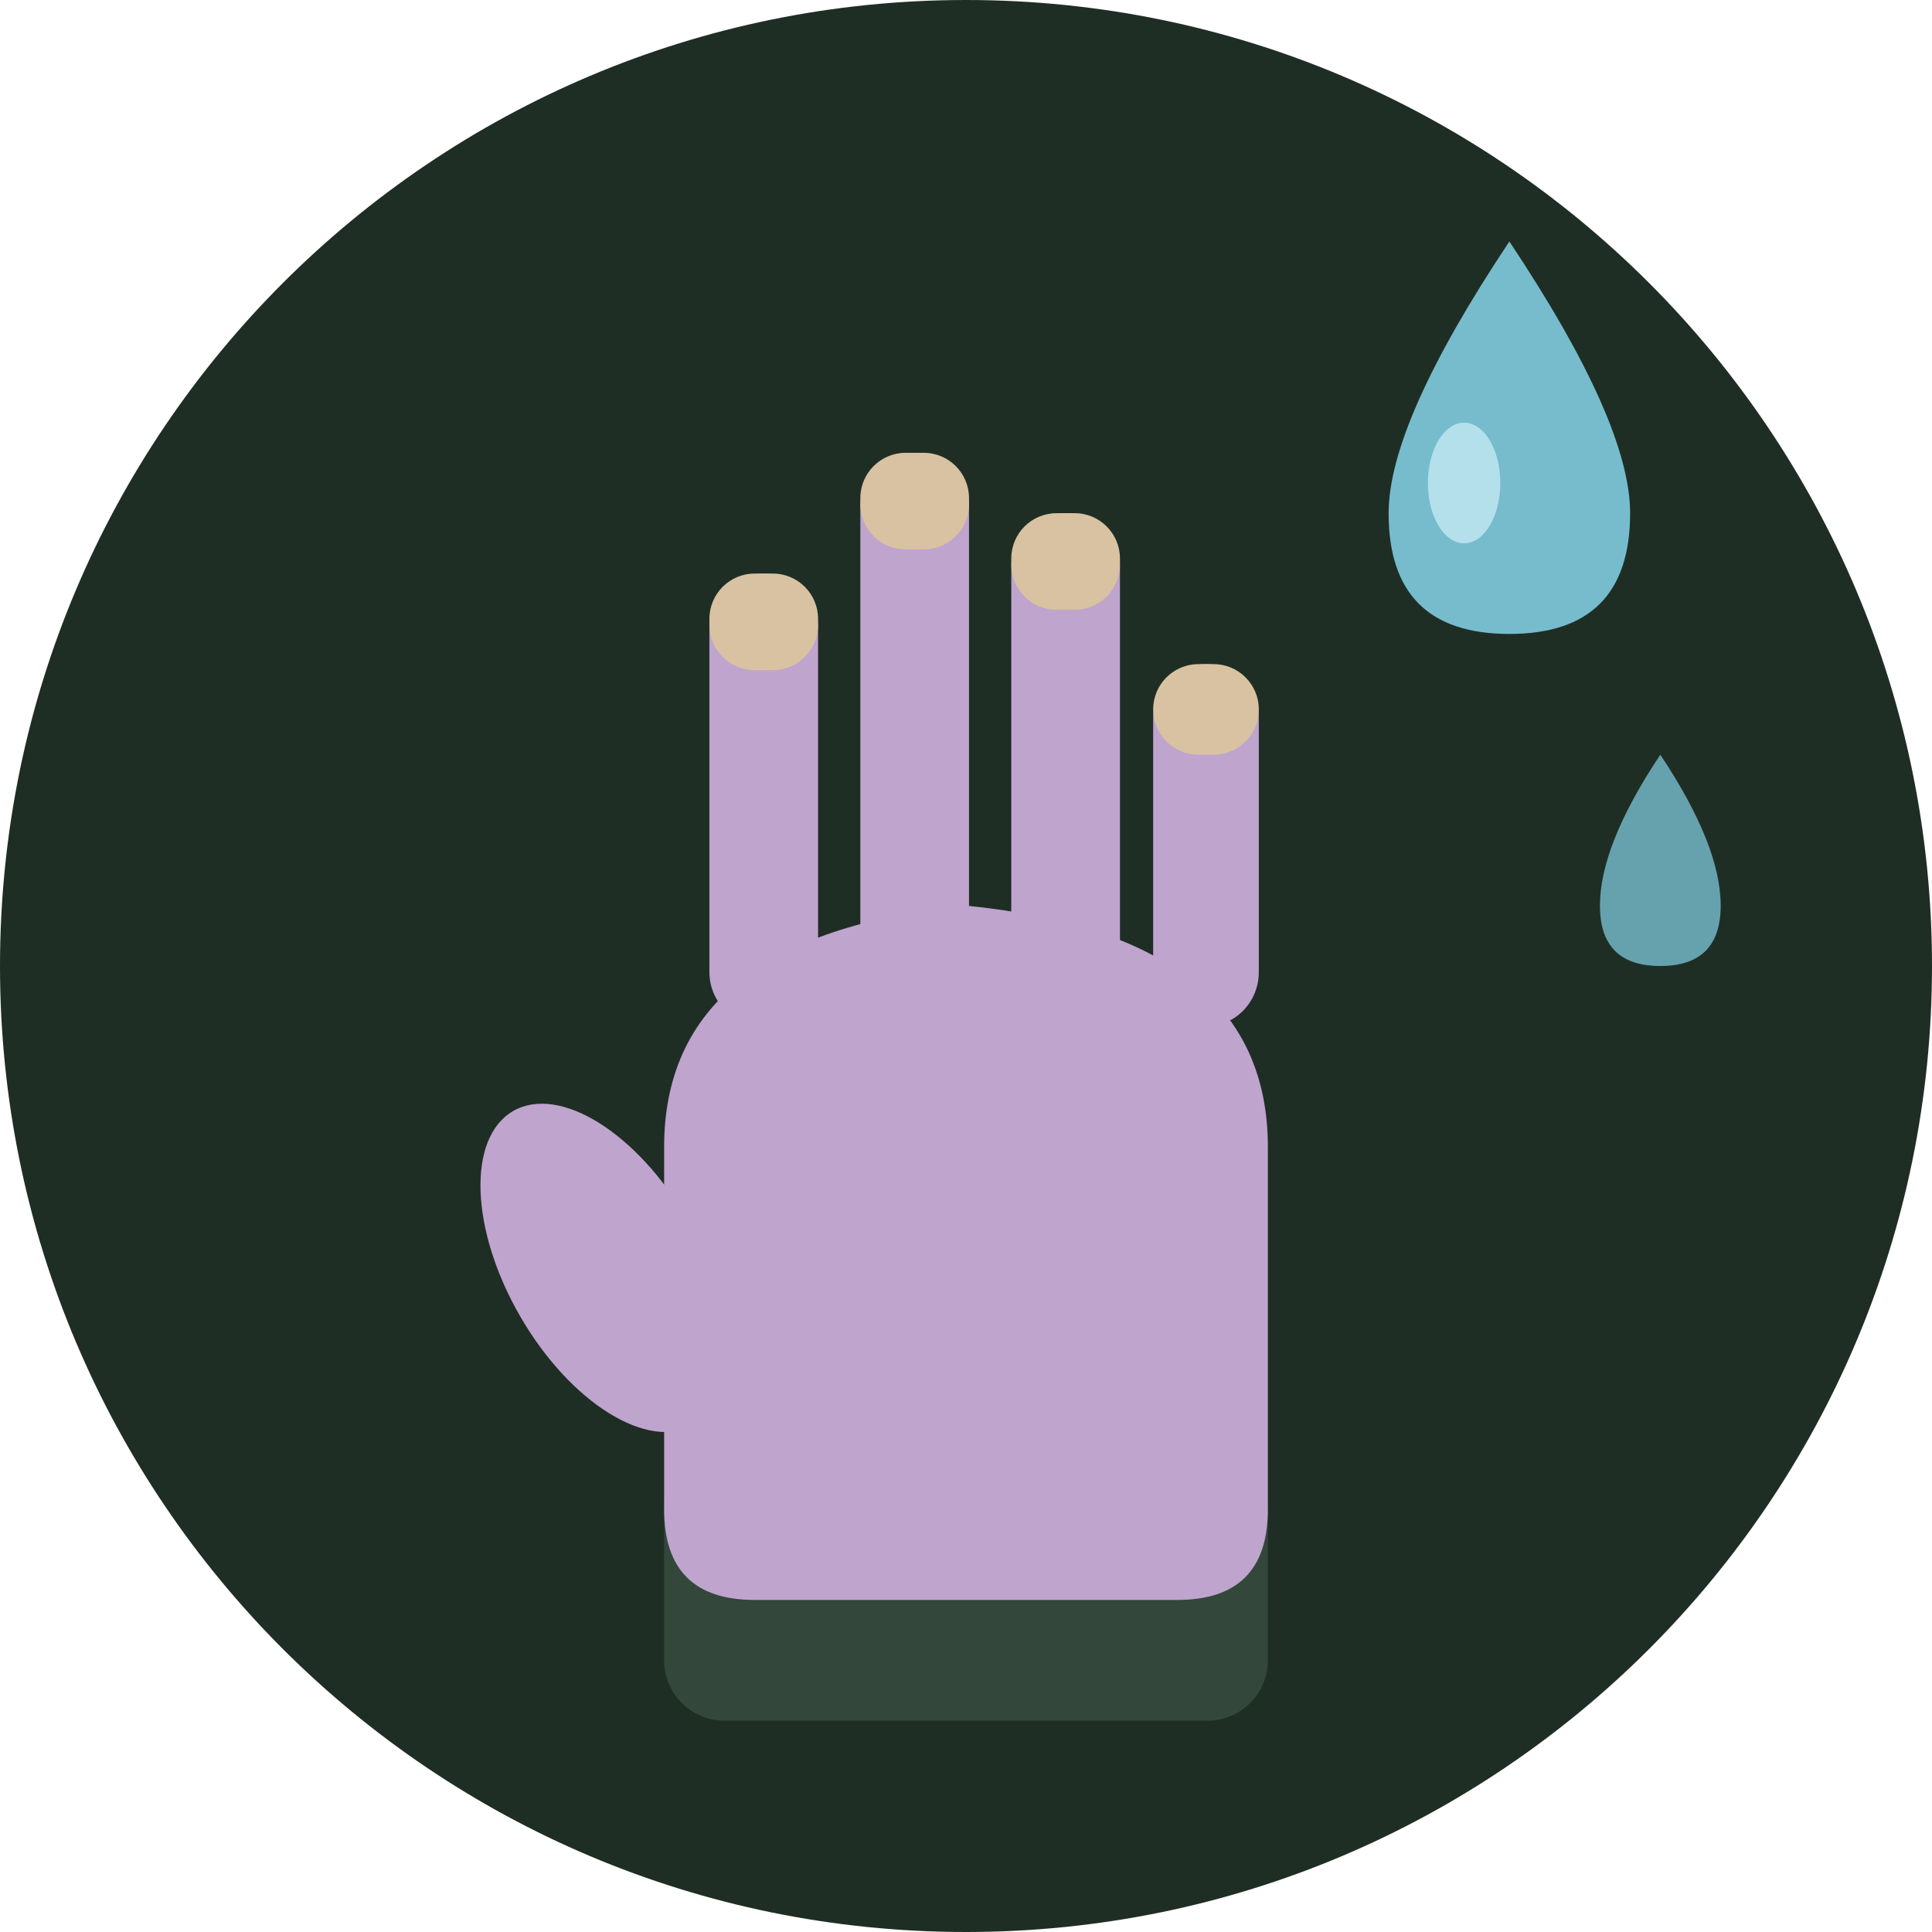
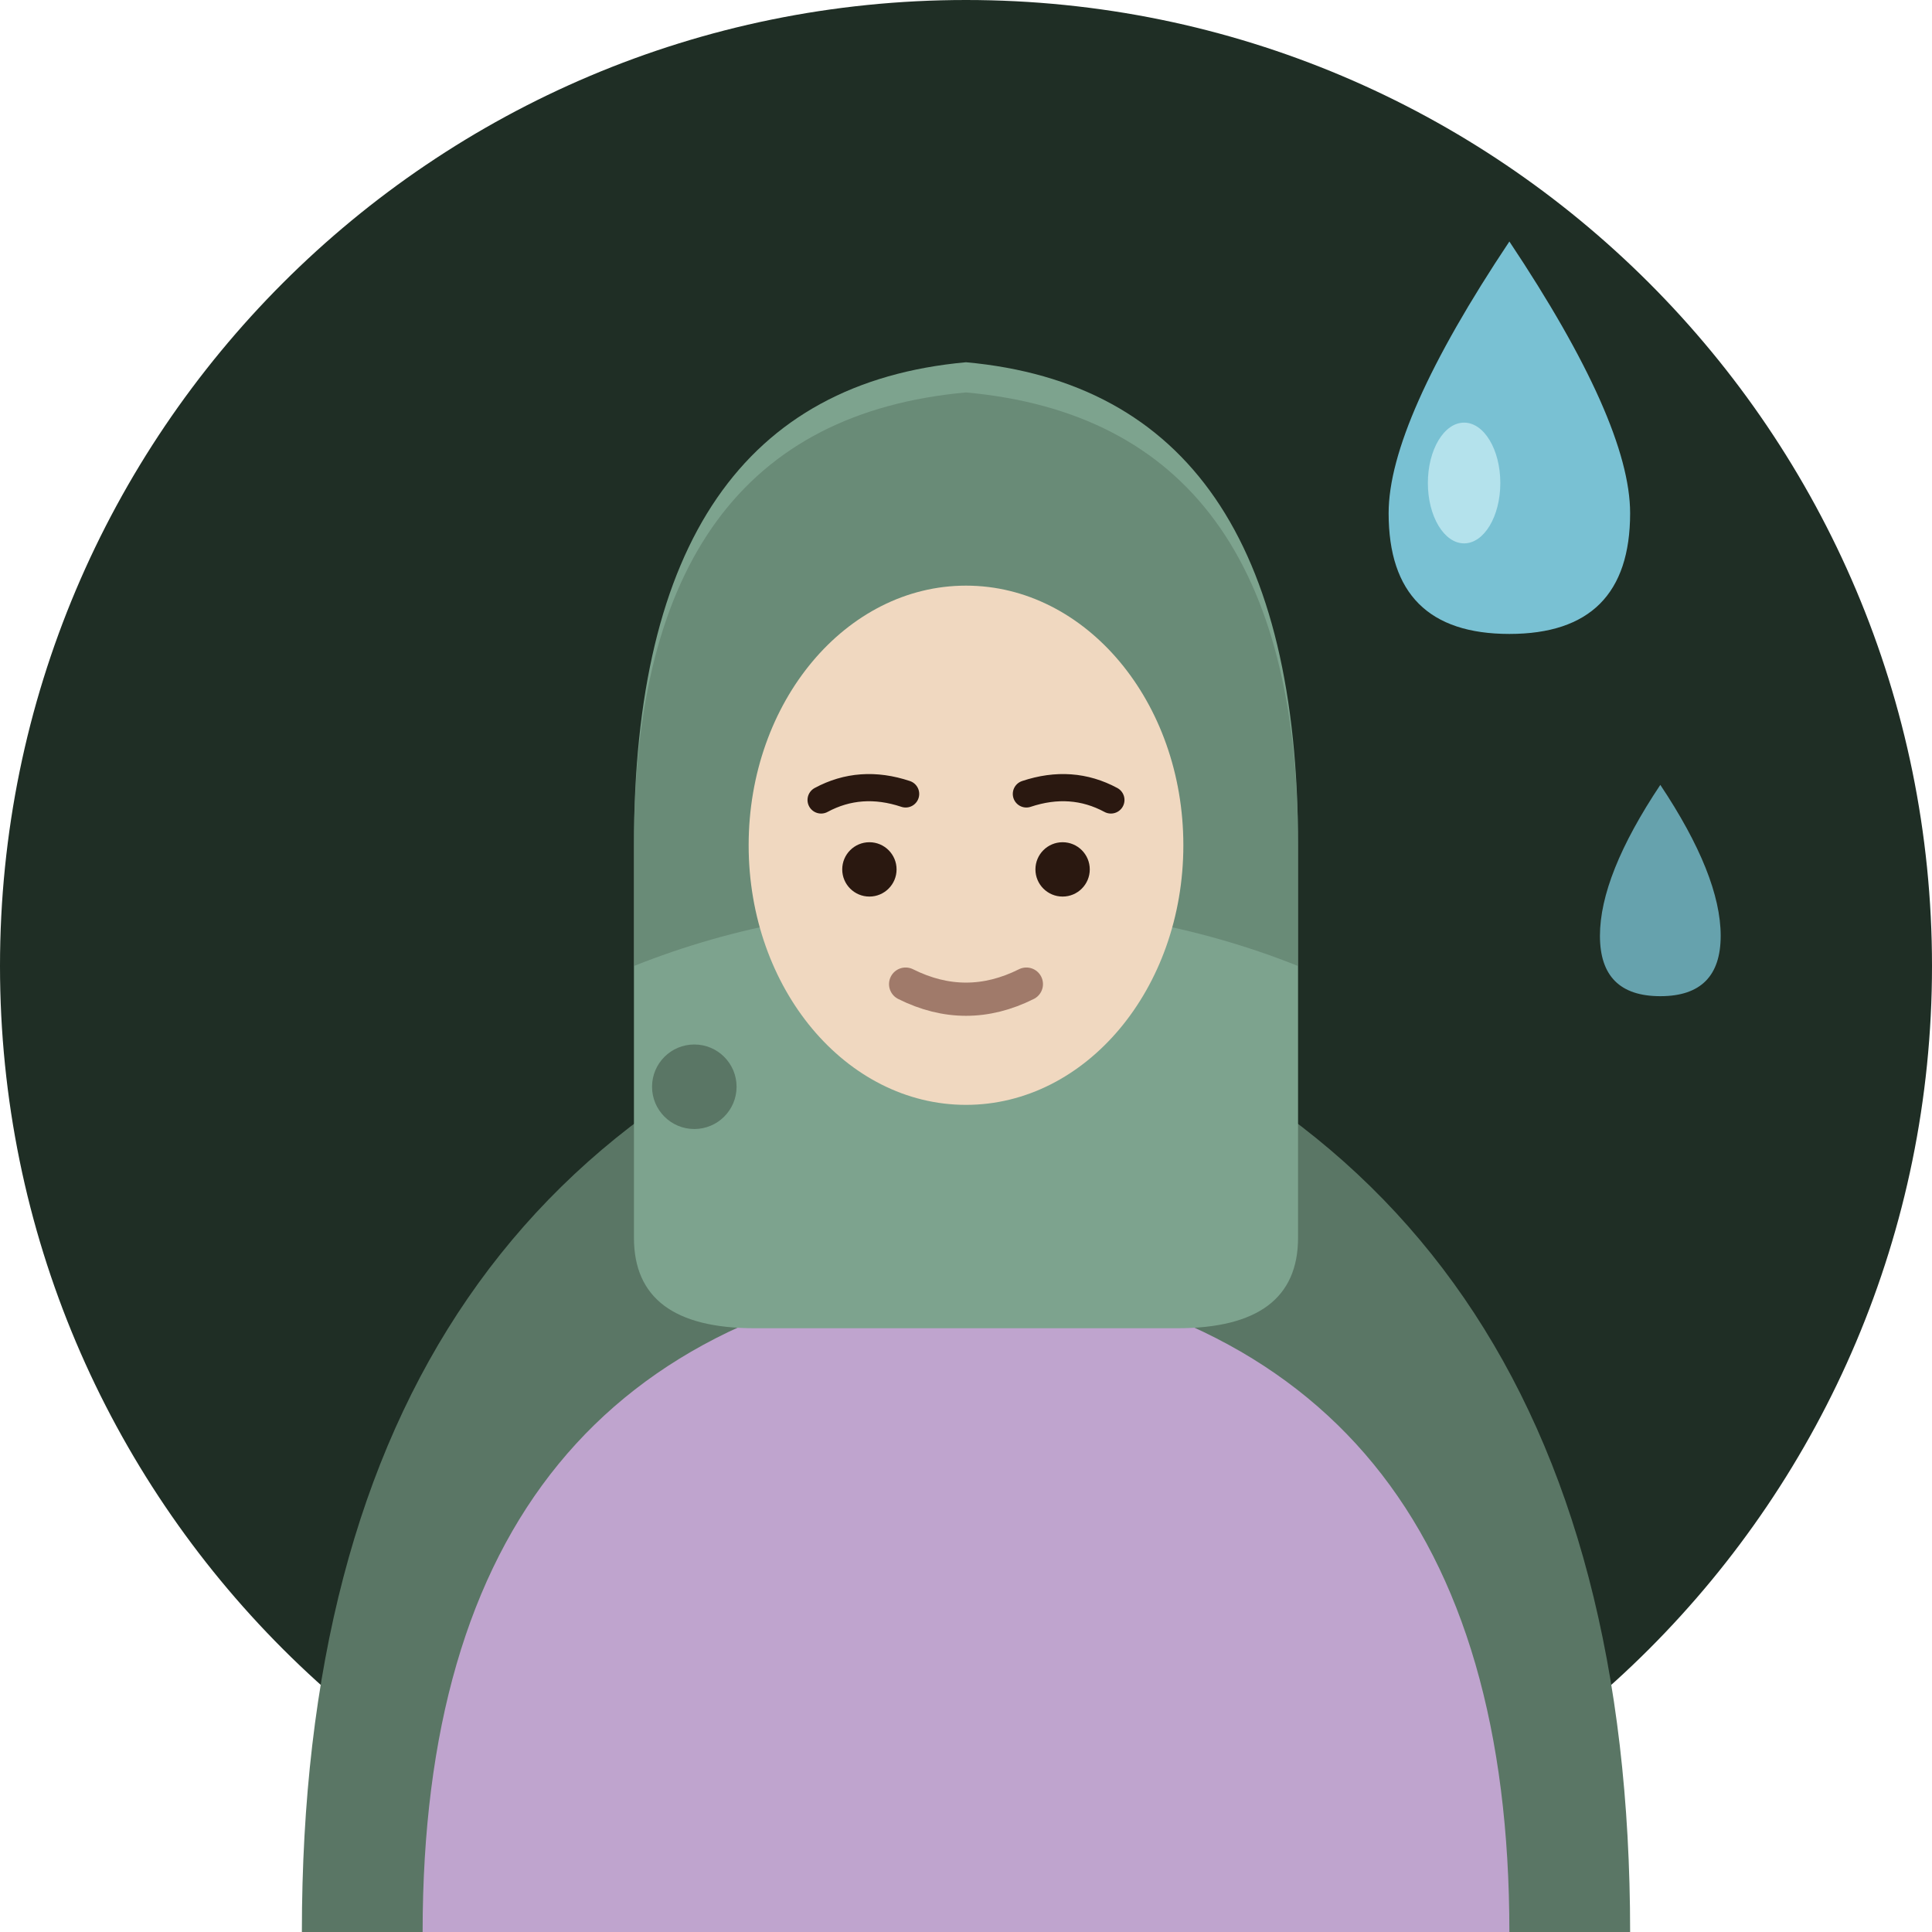
<svg xmlns="http://www.w3.org/2000/svg" viewBox="0 0 64 64" role="img" aria-label="Ayesha — values-driven (wudu-friendly) persona">
  <rect width="64" height="64" rx="32" fill="#1f2e25" />
-   <g transform="translate(0,2)">
-     <rect x="22" y="46" width="20" height="9" rx="2" fill="#33473b" />
-     <path d="M22 36 Q22 29 32 28 Q42 29 42 36 L42 48 Q42 51 39 51 L25 51 Q22 51 22 48 Z" fill="#bfa4ce" />
-     <rect x="23.5" y="17" width="3.6" height="15" rx="1.8" fill="#bfa4ce" />
-     <rect x="28.5" y="13" width="3.6" height="19" rx="1.8" fill="#bfa4ce" />
-     <rect x="33.5" y="15" width="3.6" height="17" rx="1.8" fill="#bfa4ce" />
-     <rect x="38.2" y="20" width="3.5" height="12" rx="1.8" fill="#bfa4ce" />
-     <ellipse cx="20" cy="40" rx="3.2" ry="6" fill="#bfa4ce" transform="rotate(-30 20 40)" />
-     <rect x="23.5" y="17" width="3.6" height="3.2" rx="1.5" fill="#d9c2a1" />
-     <rect x="28.5" y="13" width="3.6" height="3.2" rx="1.5" fill="#d9c2a1" />
-     <rect x="33.5" y="15" width="3.6" height="3.2" rx="1.5" fill="#d9c2a1" />
-     <rect x="38.2" y="20" width="3.5" height="3" rx="1.5" fill="#d9c2a1" />
-   </g>
-   <path d="M50 8 Q54 14 54 17 Q54 21 50 21 Q46 21 46 17 Q46 14 50 8 Z" fill="#7ec8db" opacity="0.92" />
+   <path d="M10 64 Q10 38 32 32 Q54 38 54 64 Z" fill="#5a7665" />
+   <path d="M14 64 Q14 44 32 42 Q50 44 50 64 Z" fill="#bfa4ce" />
+   <ellipse cx="32" cy="28" rx="8.8" ry="9.8" fill="#f0d8c0" />
+   <rect x="29.5" y="35" width="5" height="4" fill="#e8d2bf" />
+   <path d="M21 28 Q21 13 32 12 Q43 13 43 28            L43 41 Q43 44 39 44 L25 44 Q21 44 21 41 Z" fill="#7da38e" />
+   <path d="M21 28 Q21 14 32 13 Q43 14 43 28            L43 32 Q38 30 32 30 Q26 30 21 32 Z" fill="#5a7665" opacity="0.55" />
+   <ellipse cx="32" cy="28" rx="7.2" ry="8.6" fill="#f0d8c0" />
+   <path d="M27.2 26.5 Q28.5 25.8 30 26.3" stroke="#2a1810" stroke-width="0.9" fill="none" stroke-linecap="round" />
+   <path d="M34 26.3 Q35.5 25.8 36.8 26.5" stroke="#2a1810" stroke-width="0.9" fill="none" stroke-linecap="round" />
+   <circle cx="28.8" cy="28.8" r="0.9" fill="#2a1810" />
+   <circle cx="35.2" cy="28.8" r="0.9" fill="#2a1810" />
+   <path d="M30 32.6 Q32 33.6 34 32.6" stroke="#a07a6a" stroke-width="1.1" fill="none" stroke-linecap="round" />
+   <circle cx="23" cy="36" r="1.4" fill="#5a7665" />
+   <path d="M50 8 Q54 14 54 17 Q54 21 50 21 Q46 21 46 17 Q46 14 50 8 Z" fill="#7ec8db" opacity="0.95" />
  <ellipse cx="48.5" cy="16" rx="1.2" ry="2" fill="#cdeff7" opacity="0.7" />
-   <path d="M55 25 Q57 28 57 30 Q57 32 55 32 Q53 32 53 30 Q53 28 55 25 Z" fill="#7ec8db" opacity="0.75" />
+   <path d="M55 26 Q57 29 57 31 Q57 33 55 33 Q53 33 53 31 Q53 29 55 26 Z" fill="#7ec8db" opacity="0.75" />
</svg>
